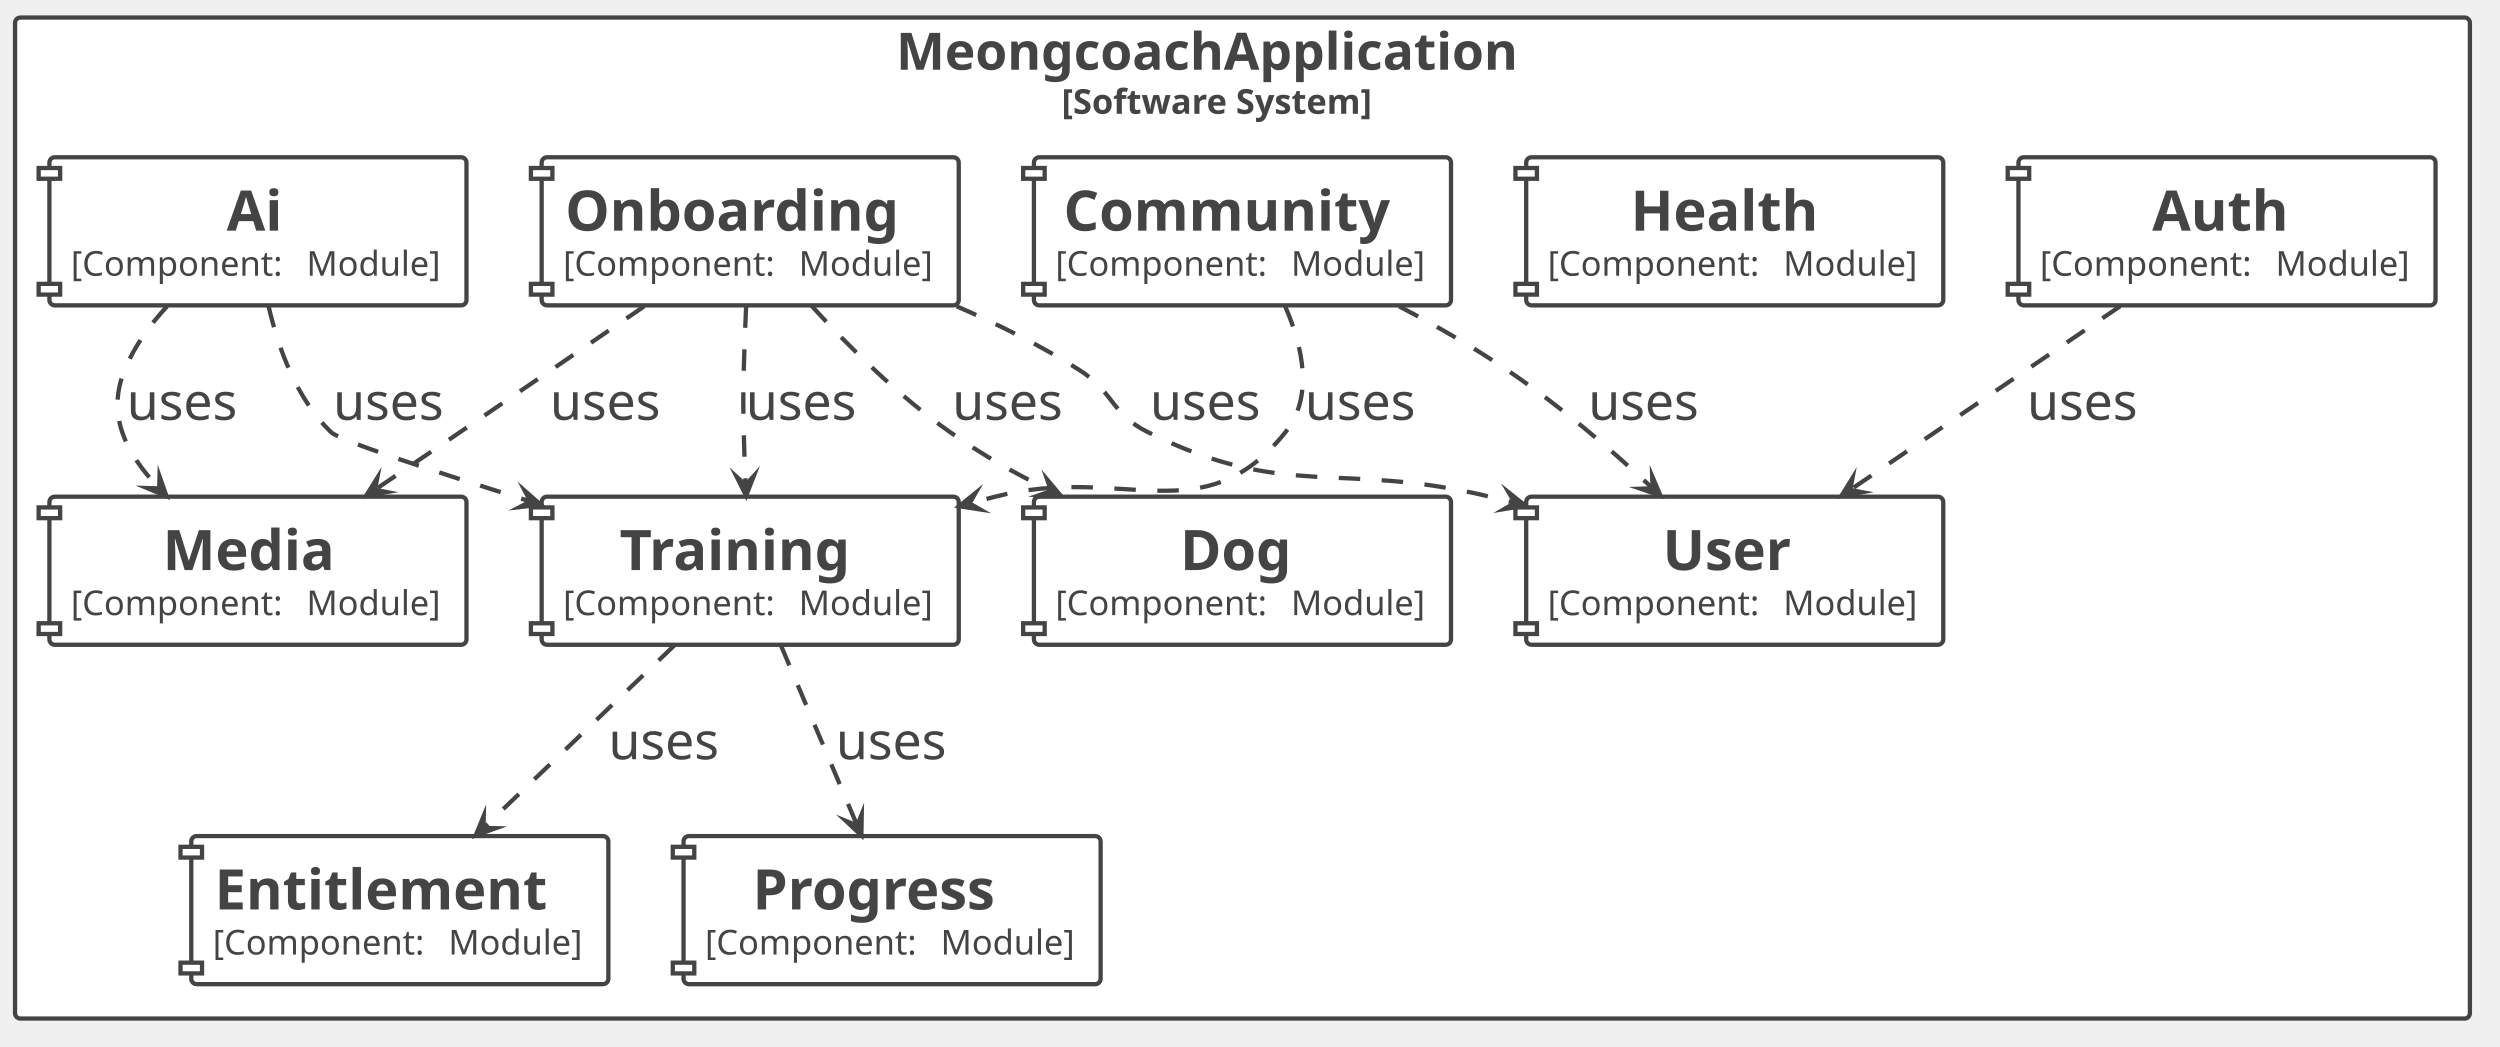
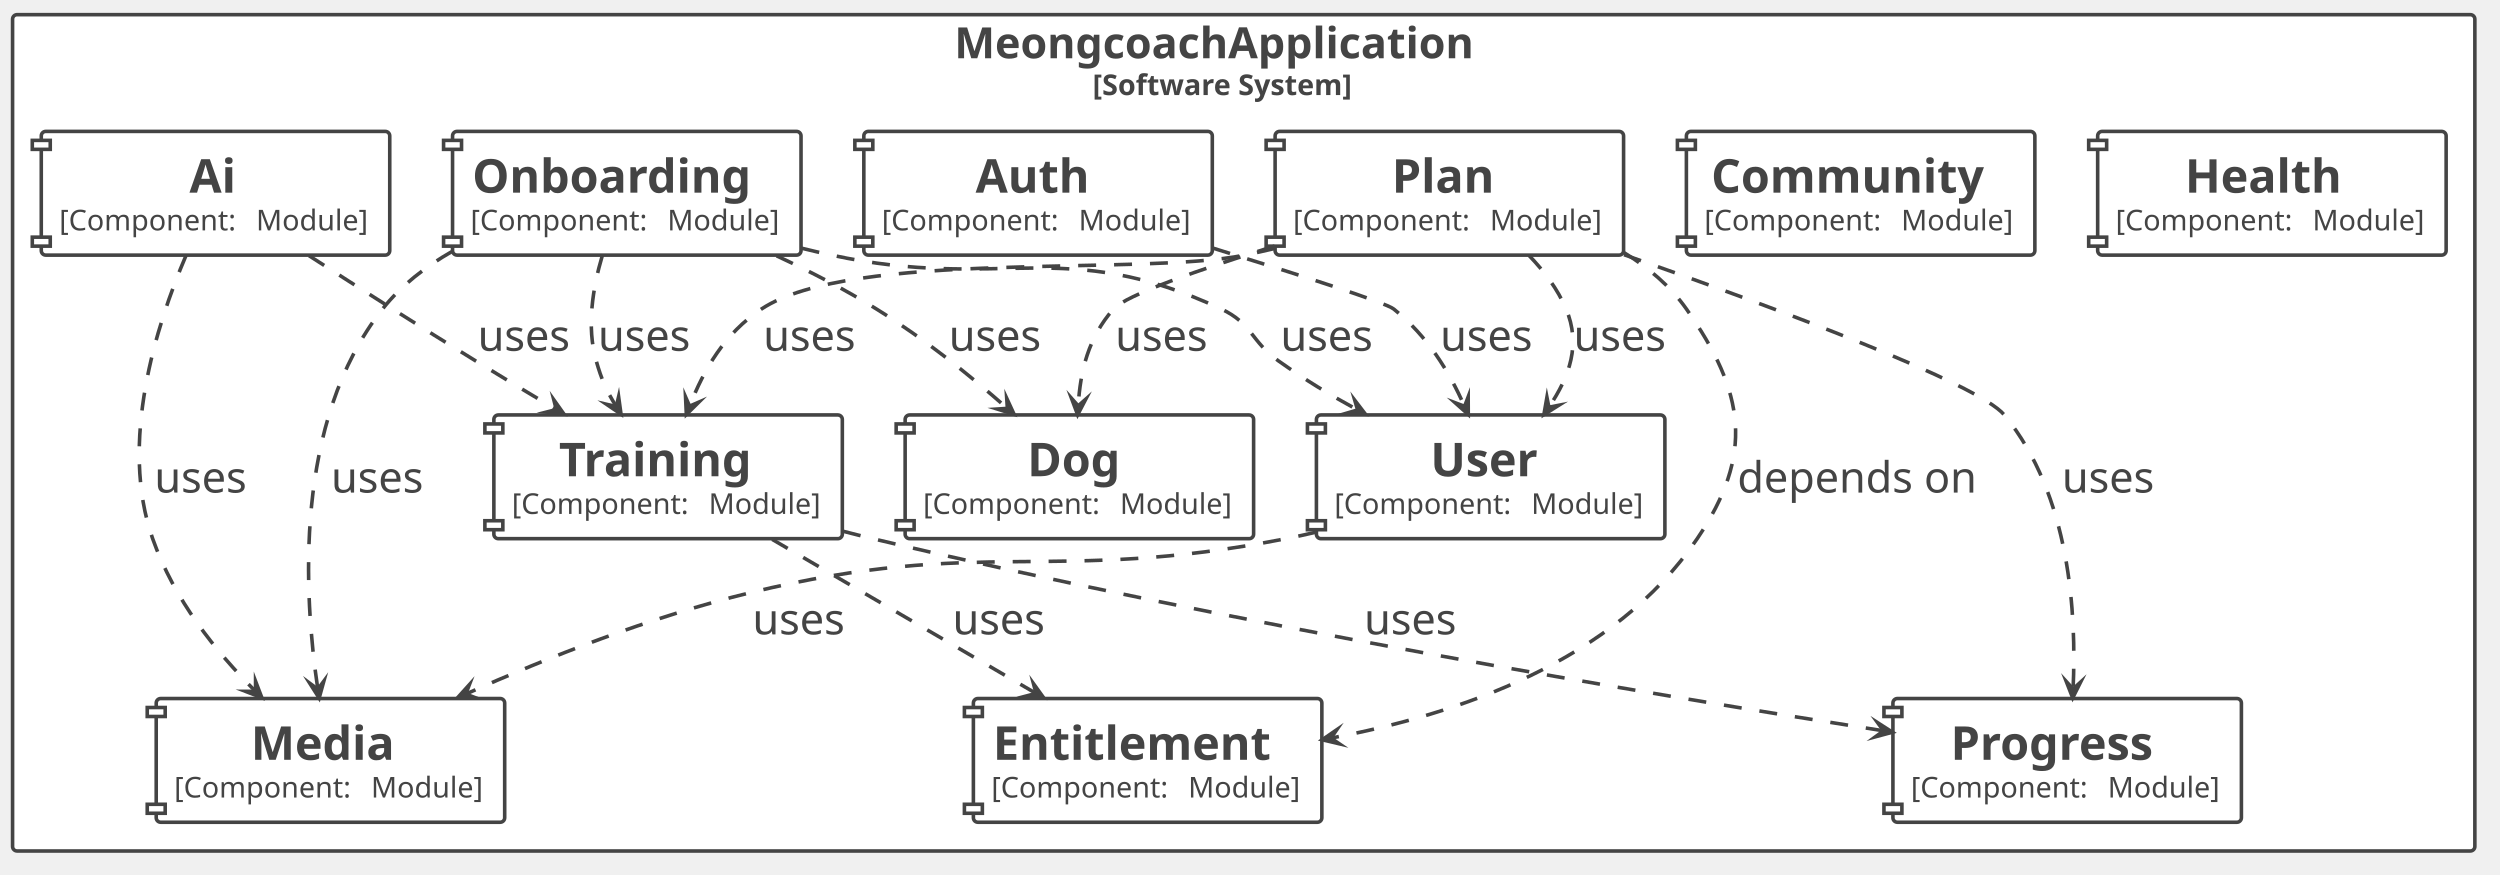
- <svg xmlns="http://www.w3.org/2000/svg" version="1.1" data-diagram-type="DESCRIPTION" style="width:1163px;height:487px;background:#FFFFFF;" width="1163px" height="487px" viewBox="0 0 1163 487" zoomAndPan="magnify" preserveAspectRatio="none" contentStyleType="text/css">
+ <svg xmlns="http://www.w3.org/2000/svg" version="1.1" data-diagram-type="DESCRIPTION" style="width:1392px;height:487px;background:#FFFFFF;" width="1392px" height="487px" viewBox="0 0 1392 487" zoomAndPan="magnify" preserveAspectRatio="none" contentStyleType="text/css">
  <defs />
  <g font-family="sans-serif" lengthAdjust="spacing">
    <g class="cluster" data-qualified-name="MeongcoachApplication.n.size.16..Software System...size." id="ent0001" data-source-line="48">
-       <rect x="7" y="8.16" width="1142" height="465.67" fill="#FFF" style="stroke:#444;stroke-width:2;" rx="2.5" ry="2.5" />
-       <text x="416.891" y="32.438" fill="#444" font-size="24" textLength="322.219" font-weight="700">MeongcoachApplication</text>
-       <text x="493.855" y="52.949" fill="#444" font-size="16" textLength="168.289" font-weight="700">[Software System]</text>
+       <rect x="7" y="8.16" width="1371" height="465.67" fill="#FFF" style="stroke:#444;stroke-width:2;" rx="2.5" ry="2.5" />
+       <text x="531.391" y="32.438" fill="#444" font-size="24" textLength="322.219" font-weight="700">MeongcoachApplication</text>
+       <text x="608.355" y="52.949" fill="#444" font-size="16" textLength="168.289" font-weight="700">[Software System]</text>
    </g>
-     <g class="entity" data-qualified-name="MeongcoachApplication.n.size.16..Software System...size..MeongcoachApplication.MeongcoachApplication.Training" id="ent0002" data-source-line="49">
-       <rect x="251.98" y="231.05" width="194.031" height="68.891" fill="#FFF" style="stroke:#444;stroke-width:2;" rx="2.5" ry="2.5" />
-       <rect x="246.98" y="236.05" width="10" height="5" fill="#FFF" style="stroke:#444;stroke-width:2;" />
-       <rect x="246.98" y="289.941" width="10" height="5" fill="#FFF" style="stroke:#444;stroke-width:2;" />
-       <text x="288.217" y="265.184" fill="#444" font-size="26" textLength="121.558" font-weight="700">Training</text>
-       <text x="261.98" y="286.167" fill="#444" font-size="16" textLength="104.523">[Component:</text>
-       <text x="366.503" y="286.167" fill="#444" font-size="16"> </text>
-       <text x="371.589" y="286.167" fill="#444" font-size="16" textLength="64.422">Module]</text>
+     <g class="entity" data-qualified-name="MeongcoachApplication.n.size.16..Software System...size..MeongcoachApplication.MeongcoachApplication.User" id="ent0002" data-source-line="49">
+       <rect x="732.98" y="231.05" width="194.031" height="68.891" fill="#FFF" style="stroke:#444;stroke-width:2;" rx="2.5" ry="2.5" />
+       <rect x="727.98" y="236.05" width="10" height="5" fill="#FFF" style="stroke:#444;stroke-width:2;" />
+       <rect x="727.98" y="289.941" width="10" height="5" fill="#FFF" style="stroke:#444;stroke-width:2;" />
+       <text x="796.474" y="265.184" fill="#444" font-size="26" textLength="67.044" font-weight="700">User</text>
+       <text x="742.98" y="286.167" fill="#444" font-size="16" textLength="104.523">[Component:</text>
+       <text x="847.503" y="286.167" fill="#444" font-size="16"> </text>
+       <text x="852.589" y="286.167" fill="#444" font-size="16" textLength="64.422">Module]</text>
    </g>
    <g class="entity" data-qualified-name="MeongcoachApplication.n.size.16..Software System...size..MeongcoachApplication.MeongcoachApplication.Ai" id="ent0003" data-source-line="50">
      <rect x="22.98" y="73.16" width="194.031" height="68.891" fill="#FFF" style="stroke:#444;stroke-width:2;" rx="2.5" ry="2.5" />
      <rect x="17.98" y="78.16" width="10" height="5" fill="#FFF" style="stroke:#444;stroke-width:2;" />
      <rect x="17.98" y="132.051" width="10" height="5" fill="#FFF" style="stroke:#444;stroke-width:2;" />
      <text x="105.479" y="107.294" fill="#444" font-size="26" textLength="29.034" font-weight="700">Ai</text>
      <text x="32.98" y="128.277" fill="#444" font-size="16" textLength="104.523">[Component:</text>
      <text x="137.503" y="128.277" fill="#444" font-size="16"> </text>
      <text x="142.589" y="128.277" fill="#444" font-size="16" textLength="64.422">Module]</text>
    </g>
-     <g class="entity" data-qualified-name="MeongcoachApplication.n.size.16..Software System...size..MeongcoachApplication.MeongcoachApplication.Community" id="ent0004" data-source-line="51">
+     <g class="entity" data-qualified-name="MeongcoachApplication.n.size.16..Software System...size..MeongcoachApplication.MeongcoachApplication.Auth" id="ent0004" data-source-line="51">
      <rect x="480.98" y="73.16" width="194.031" height="68.891" fill="#FFF" style="stroke:#444;stroke-width:2;" rx="2.5" ry="2.5" />
      <rect x="475.98" y="78.16" width="10" height="5" fill="#FFF" style="stroke:#444;stroke-width:2;" />
      <rect x="475.98" y="132.051" width="10" height="5" fill="#FFF" style="stroke:#444;stroke-width:2;" />
-       <text x="494.778" y="107.294" fill="#444" font-size="26" textLength="166.436" font-weight="700">Community</text>
+       <text x="543.21" y="107.294" fill="#444" font-size="26" textLength="69.57" font-weight="700">Auth</text>
      <text x="490.98" y="128.277" fill="#444" font-size="16" textLength="104.523">[Component:</text>
      <text x="595.503" y="128.277" fill="#444" font-size="16"> </text>
      <text x="600.589" y="128.277" fill="#444" font-size="16" textLength="64.422">Module]</text>
    </g>
    <g class="entity" data-qualified-name="MeongcoachApplication.n.size.16..Software System...size..MeongcoachApplication.MeongcoachApplication.Onboarding" id="ent0005" data-source-line="52">
      <rect x="251.98" y="73.16" width="194.031" height="68.891" fill="#FFF" style="stroke:#444;stroke-width:2;" rx="2.5" ry="2.5" />
      <rect x="246.98" y="78.16" width="10" height="5" fill="#FFF" style="stroke:#444;stroke-width:2;" />
      <rect x="246.98" y="132.051" width="10" height="5" fill="#FFF" style="stroke:#444;stroke-width:2;" />
      <text x="262.947" y="107.294" fill="#444" font-size="26" textLength="172.098" font-weight="700">Onboarding</text>
      <text x="261.98" y="128.277" fill="#444" font-size="16" textLength="104.523">[Component:</text>
      <text x="366.503" y="128.277" fill="#444" font-size="16"> </text>
      <text x="371.589" y="128.277" fill="#444" font-size="16" textLength="64.422">Module]</text>
    </g>
-     <g class="entity" data-qualified-name="MeongcoachApplication.n.size.16..Software System...size..MeongcoachApplication.MeongcoachApplication.Dog" id="ent0006" data-source-line="53">
-       <rect x="480.98" y="231.05" width="194.031" height="68.891" fill="#FFF" style="stroke:#444;stroke-width:2;" rx="2.5" ry="2.5" />
-       <rect x="475.98" y="236.05" width="10" height="5" fill="#FFF" style="stroke:#444;stroke-width:2;" />
-       <rect x="475.98" y="289.941" width="10" height="5" fill="#FFF" style="stroke:#444;stroke-width:2;" />
-       <text x="548.968" y="265.184" fill="#444" font-size="26" textLength="58.056" font-weight="700">Dog</text>
-       <text x="490.98" y="286.167" fill="#444" font-size="16" textLength="104.523">[Component:</text>
-       <text x="595.503" y="286.167" fill="#444" font-size="16"> </text>
-       <text x="600.589" y="286.167" fill="#444" font-size="16" textLength="64.422">Module]</text>
-     </g>
-     <g class="entity" data-qualified-name="MeongcoachApplication.n.size.16..Software System...size..MeongcoachApplication.MeongcoachApplication.Entitlement" id="ent0007" data-source-line="54">
-       <rect x="88.98" y="388.94" width="194.031" height="68.891" fill="#FFF" style="stroke:#444;stroke-width:2;" rx="2.5" ry="2.5" />
-       <rect x="83.98" y="393.94" width="10" height="5" fill="#FFF" style="stroke:#444;stroke-width:2;" />
-       <rect x="83.98" y="447.831" width="10" height="5" fill="#FFF" style="stroke:#444;stroke-width:2;" />
-       <text x="99.871" y="423.074" fill="#444" font-size="26" textLength="172.25" font-weight="700">Entitlement</text>
-       <text x="98.98" y="444.057" fill="#444" font-size="16" textLength="104.523">[Component:</text>
-       <text x="203.503" y="444.057" fill="#444" font-size="16"> </text>
-       <text x="208.589" y="444.057" fill="#444" font-size="16" textLength="64.422">Module]</text>
-     </g>
-     <g class="entity" data-qualified-name="MeongcoachApplication.n.size.16..Software System...size..MeongcoachApplication.MeongcoachApplication.Health" id="ent0008" data-source-line="55">
+     <g class="entity" data-qualified-name="MeongcoachApplication.n.size.16..Software System...size..MeongcoachApplication.MeongcoachApplication.Plan" id="ent0006" data-source-line="53">
      <rect x="709.98" y="73.16" width="194.031" height="68.891" fill="#FFF" style="stroke:#444;stroke-width:2;" rx="2.5" ry="2.5" />
      <rect x="704.98" y="78.16" width="10" height="5" fill="#FFF" style="stroke:#444;stroke-width:2;" />
      <rect x="704.98" y="132.051" width="10" height="5" fill="#FFF" style="stroke:#444;stroke-width:2;" />
-       <text x="758.601" y="107.294" fill="#444" font-size="26" textLength="96.789" font-weight="700">Health</text>
+       <text x="774.984" y="107.294" fill="#444" font-size="26" textLength="64.022" font-weight="700">Plan</text>
      <text x="719.98" y="128.277" fill="#444" font-size="16" textLength="104.523">[Component:</text>
      <text x="824.503" y="128.277" fill="#444" font-size="16"> </text>
      <text x="829.589" y="128.277" fill="#444" font-size="16" textLength="64.422">Module]</text>
    </g>
-     <g class="entity" data-qualified-name="MeongcoachApplication.n.size.16..Software System...size..MeongcoachApplication.MeongcoachApplication.Media" id="ent0009" data-source-line="56">
-       <rect x="22.98" y="231.05" width="194.031" height="68.891" fill="#FFF" style="stroke:#444;stroke-width:2;" rx="2.5" ry="2.5" />
-       <rect x="17.98" y="236.05" width="10" height="5" fill="#FFF" style="stroke:#444;stroke-width:2;" />
-       <rect x="17.98" y="289.941" width="10" height="5" fill="#FFF" style="stroke:#444;stroke-width:2;" />
-       <text x="75.708" y="265.184" fill="#444" font-size="26" textLength="88.575" font-weight="700">Media</text>
-       <text x="32.98" y="286.167" fill="#444" font-size="16" textLength="104.523">[Component:</text>
-       <text x="137.503" y="286.167" fill="#444" font-size="16"> </text>
-       <text x="142.589" y="286.167" fill="#444" font-size="16" textLength="64.422">Module]</text>
-     </g>
-     <g class="entity" data-qualified-name="MeongcoachApplication.n.size.16..Software System...size..MeongcoachApplication.MeongcoachApplication.Progress" id="ent0010" data-source-line="57">
-       <rect x="317.98" y="388.94" width="194.031" height="68.891" fill="#FFF" style="stroke:#444;stroke-width:2;" rx="2.5" ry="2.5" />
-       <rect x="312.98" y="393.94" width="10" height="5" fill="#FFF" style="stroke:#444;stroke-width:2;" />
-       <rect x="312.98" y="447.831" width="10" height="5" fill="#FFF" style="stroke:#444;stroke-width:2;" />
-       <text x="350.116" y="423.074" fill="#444" font-size="26" textLength="129.759" font-weight="700">Progress</text>
-       <text x="327.98" y="444.057" fill="#444" font-size="16" textLength="104.523">[Component:</text>
-       <text x="432.503" y="444.057" fill="#444" font-size="16"> </text>
-       <text x="437.589" y="444.057" fill="#444" font-size="16" textLength="64.422">Module]</text>
-     </g>
-     <g class="entity" data-qualified-name="MeongcoachApplication.n.size.16..Software System...size..MeongcoachApplication.MeongcoachApplication.User" id="ent0011" data-source-line="58">
-       <rect x="709.98" y="231.05" width="194.031" height="68.891" fill="#FFF" style="stroke:#444;stroke-width:2;" rx="2.5" ry="2.5" />
-       <rect x="704.98" y="236.05" width="10" height="5" fill="#FFF" style="stroke:#444;stroke-width:2;" />
-       <rect x="704.98" y="289.941" width="10" height="5" fill="#FFF" style="stroke:#444;stroke-width:2;" />
-       <text x="773.474" y="265.184" fill="#444" font-size="26" textLength="67.044" font-weight="700">User</text>
-       <text x="719.98" y="286.167" fill="#444" font-size="16" textLength="104.523">[Component:</text>
-       <text x="824.503" y="286.167" fill="#444" font-size="16"> </text>
-       <text x="829.589" y="286.167" fill="#444" font-size="16" textLength="64.422">Module]</text>
-     </g>
-     <g class="entity" data-qualified-name="MeongcoachApplication.n.size.16..Software System...size..MeongcoachApplication.MeongcoachApplication.Auth" id="ent0012" data-source-line="59">
+     <g class="entity" data-qualified-name="MeongcoachApplication.n.size.16..Software System...size..MeongcoachApplication.MeongcoachApplication.Community" id="ent0007" data-source-line="54">
      <rect x="938.98" y="73.16" width="194.031" height="68.891" fill="#FFF" style="stroke:#444;stroke-width:2;" rx="2.5" ry="2.5" />
      <rect x="933.98" y="78.16" width="10" height="5" fill="#FFF" style="stroke:#444;stroke-width:2;" />
      <rect x="933.98" y="132.051" width="10" height="5" fill="#FFF" style="stroke:#444;stroke-width:2;" />
-       <text x="1001.21" y="107.294" fill="#444" font-size="26" textLength="69.57" font-weight="700">Auth</text>
+       <text x="952.778" y="107.294" fill="#444" font-size="26" textLength="166.436" font-weight="700">Community</text>
      <text x="948.98" y="128.277" fill="#444" font-size="16" textLength="104.523">[Component:</text>
      <text x="1053.503" y="128.277" fill="#444" font-size="16"> </text>
      <text x="1058.589" y="128.277" fill="#444" font-size="16" textLength="64.422">Module]</text>
    </g>
-     <g class="link" data-entity-1="ent0004" data-entity-2="ent0011" id="lnk13" data-source-line="62" data-link-type="dependency">
-       <path d="M650.89,142.52 C667.8,151.39 685.4,161.45 701,172.05 C726.45,189.34 748.872,208.592 768.792,227.152" style="stroke:#444;stroke-width:2;stroke-dasharray:10,10;" fill="none" id="MeongcoachApplication.MeongcoachApplication.Community-to-MeongcoachApplication.MeongcoachApplication.User" />
-       <polygon points="772.45,230.56,768.592,221.498,768.792,227.152,763.138,227.352,772.45,230.56" fill="#444" style="stroke:#444;stroke-width:2;stroke-linejoin:miter;stroke-miterlimit:10;" />
-       <text x="738.89" y="195.328" fill="#444" font-size="24" textLength="54.984">uses</text>
+     <g class="entity" data-qualified-name="MeongcoachApplication.n.size.16..Software System...size..MeongcoachApplication.MeongcoachApplication.Dog" id="ent0008" data-source-line="55">
+       <rect x="503.98" y="231.05" width="194.031" height="68.891" fill="#FFF" style="stroke:#444;stroke-width:2;" rx="2.5" ry="2.5" />
+       <rect x="498.98" y="236.05" width="10" height="5" fill="#FFF" style="stroke:#444;stroke-width:2;" />
+       <rect x="498.98" y="289.941" width="10" height="5" fill="#FFF" style="stroke:#444;stroke-width:2;" />
+       <text x="571.968" y="265.184" fill="#444" font-size="26" textLength="58.056" font-weight="700">Dog</text>
+       <text x="513.98" y="286.167" fill="#444" font-size="16" textLength="104.523">[Component:</text>
+       <text x="618.503" y="286.167" fill="#444" font-size="16"> </text>
+       <text x="623.589" y="286.167" fill="#444" font-size="16" textLength="64.422">Module]</text>
    </g>
-     <g class="link" data-entity-1="ent0004" data-entity-2="ent0002" id="lnk14" data-source-line="63" data-link-type="dependency">
-       <path d="M597.86,142.53 C606.15,161.54 611.15,184.65 598,201.05 C559.54,248.99 522.52,215.72 463,231.05 C457.51,232.46 456.705,232.65 451.035,234.19" style="stroke:#444;stroke-width:2;stroke-dasharray:10,10;" fill="none" id="MeongcoachApplication.MeongcoachApplication.Community-to-MeongcoachApplication.MeongcoachApplication.Training" />
-       <polygon points="446.21,235.5,455.944,237.001,451.035,234.19,453.847,229.281,446.21,235.5" fill="#444" style="stroke:#444;stroke-width:2;stroke-linejoin:miter;stroke-miterlimit:10;" />
-       <text x="607.08" y="195.328" fill="#444" font-size="24" textLength="54.984">uses</text>
+     <g class="entity" data-qualified-name="MeongcoachApplication.n.size.16..Software System...size..MeongcoachApplication.MeongcoachApplication.Entitlement" id="ent0009" data-source-line="56">
+       <rect x="541.98" y="388.94" width="194.031" height="68.891" fill="#FFF" style="stroke:#444;stroke-width:2;" rx="2.5" ry="2.5" />
+       <rect x="536.98" y="393.94" width="10" height="5" fill="#FFF" style="stroke:#444;stroke-width:2;" />
+       <rect x="536.98" y="447.831" width="10" height="5" fill="#FFF" style="stroke:#444;stroke-width:2;" />
+       <text x="552.871" y="423.074" fill="#444" font-size="26" textLength="172.25" font-weight="700">Entitlement</text>
+       <text x="551.98" y="444.057" fill="#444" font-size="16" textLength="104.523">[Component:</text>
+       <text x="656.503" y="444.057" fill="#444" font-size="16"> </text>
+       <text x="661.589" y="444.057" fill="#444" font-size="16" textLength="64.422">Module]</text>
    </g>
-     <g class="link" data-entity-1="ent0002" data-entity-2="ent0010" id="lnk15" data-source-line="64" data-link-type="dependency">
-       <path d="M363.32,300.32 C374.39,326.47 387.69,357.886 398.76,384.016" style="stroke:#444;stroke-width:2;stroke-dasharray:10,10;" fill="none" id="MeongcoachApplication.MeongcoachApplication.Training-to-MeongcoachApplication.MeongcoachApplication.Progress" />
-       <polygon points="400.71,388.62,400.882,378.773,398.76,384.016,393.516,381.894,400.71,388.62" fill="#444" style="stroke:#444;stroke-width:2;stroke-linejoin:miter;stroke-miterlimit:10;" />
-       <text x="388.91" y="353.218" fill="#444" font-size="24" textLength="54.984">uses</text>
+     <g class="entity" data-qualified-name="MeongcoachApplication.n.size.16..Software System...size..MeongcoachApplication.MeongcoachApplication.Health" id="ent0010" data-source-line="57">
+       <rect x="1167.98" y="73.16" width="194.031" height="68.891" fill="#FFF" style="stroke:#444;stroke-width:2;" rx="2.5" ry="2.5" />
+       <rect x="1162.98" y="78.16" width="10" height="5" fill="#FFF" style="stroke:#444;stroke-width:2;" />
+       <rect x="1162.98" y="132.051" width="10" height="5" fill="#FFF" style="stroke:#444;stroke-width:2;" />
+       <text x="1216.601" y="107.294" fill="#444" font-size="26" textLength="96.789" font-weight="700">Health</text>
+       <text x="1177.98" y="128.277" fill="#444" font-size="16" textLength="104.523">[Component:</text>
+       <text x="1282.503" y="128.277" fill="#444" font-size="16"> </text>
+       <text x="1287.589" y="128.277" fill="#444" font-size="16" textLength="64.422">Module]</text>
    </g>
-     <g class="link" data-entity-1="ent0002" data-entity-2="ent0007" id="lnk16" data-source-line="65" data-link-type="dependency">
-       <path d="M313.63,300.32 C286.29,326.47 252.233,359.034 224.913,385.164" style="stroke:#444;stroke-width:2;stroke-dasharray:10,10;" fill="none" id="MeongcoachApplication.MeongcoachApplication.Training-to-MeongcoachApplication.MeongcoachApplication.Entitlement" />
-       <polygon points="221.3,388.62,230.569,385.29,224.913,385.164,225.039,379.509,221.3,388.62" fill="#444" style="stroke:#444;stroke-width:2;stroke-linejoin:miter;stroke-miterlimit:10;" />
-       <text x="283.1" y="353.218" fill="#444" font-size="24" textLength="54.984">uses</text>
+     <g class="entity" data-qualified-name="MeongcoachApplication.n.size.16..Software System...size..MeongcoachApplication.MeongcoachApplication.Media" id="ent0011" data-source-line="58">
+       <rect x="86.98" y="388.94" width="194.031" height="68.891" fill="#FFF" style="stroke:#444;stroke-width:2;" rx="2.5" ry="2.5" />
+       <rect x="81.98" y="393.94" width="10" height="5" fill="#FFF" style="stroke:#444;stroke-width:2;" />
+       <rect x="81.98" y="447.831" width="10" height="5" fill="#FFF" style="stroke:#444;stroke-width:2;" />
+       <text x="139.708" y="423.074" fill="#444" font-size="26" textLength="88.575" font-weight="700">Media</text>
+       <text x="96.98" y="444.057" fill="#444" font-size="16" textLength="104.523">[Component:</text>
+       <text x="201.503" y="444.057" fill="#444" font-size="16"> </text>
+       <text x="206.589" y="444.057" fill="#444" font-size="16" textLength="64.422">Module]</text>
    </g>
-     <g class="link" data-entity-1="ent0003" data-entity-2="ent0002" id="lnk17" data-source-line="66" data-link-type="dependency">
-       <path d="M124.96,142.54 C129.47,162.03 137.99,185.63 154,201.05 C158.02,204.91 200.007,218.69 246.727,233.28" style="stroke:#444;stroke-width:2;stroke-dasharray:10,10;" fill="none" id="MeongcoachApplication.MeongcoachApplication.Ai-to-MeongcoachApplication.MeongcoachApplication.Training" />
-       <polygon points="251.5,234.77,244.102,228.269,246.727,233.28,241.717,235.906,251.5,234.77" fill="#444" style="stroke:#444;stroke-width:2;stroke-linejoin:miter;stroke-miterlimit:10;" />
-       <text x="155" y="195.328" fill="#444" font-size="24" textLength="54.984">uses</text>
+     <g class="entity" data-qualified-name="MeongcoachApplication.n.size.16..Software System...size..MeongcoachApplication.MeongcoachApplication.Progress" id="ent0012" data-source-line="59">
+       <rect x="1053.98" y="388.94" width="194.031" height="68.891" fill="#FFF" style="stroke:#444;stroke-width:2;" rx="2.5" ry="2.5" />
+       <rect x="1048.98" y="393.94" width="10" height="5" fill="#FFF" style="stroke:#444;stroke-width:2;" />
+       <rect x="1048.98" y="447.831" width="10" height="5" fill="#FFF" style="stroke:#444;stroke-width:2;" />
+       <text x="1086.116" y="423.074" fill="#444" font-size="26" textLength="129.759" font-weight="700">Progress</text>
+       <text x="1063.98" y="444.057" fill="#444" font-size="16" textLength="104.523">[Component:</text>
+       <text x="1168.503" y="444.057" fill="#444" font-size="16"> </text>
+       <text x="1173.589" y="444.057" fill="#444" font-size="16" textLength="64.422">Module]</text>
    </g>
-     <g class="link" data-entity-1="ent0003" data-entity-2="ent0009" id="lnk18" data-source-line="67" data-link-type="dependency">
-       <path d="M77.7,142.52 C69.68,151.21 62.42,161.21 58,172.05 C49.47,192.99 58.261,210.461 74.041,227.211" style="stroke:#444;stroke-width:2;stroke-dasharray:10,10;" fill="none" id="MeongcoachApplication.MeongcoachApplication.Ai-to-MeongcoachApplication.MeongcoachApplication.Media" />
-       <polygon points="77.47,230.85,74.21,221.556,74.041,227.211,68.387,227.042,77.47,230.85" fill="#444" style="stroke:#444;stroke-width:2;stroke-linejoin:miter;stroke-miterlimit:10;" />
-       <text x="59" y="195.328" fill="#444" font-size="24" textLength="54.984">uses</text>
+     <g class="entity" data-qualified-name="MeongcoachApplication.n.size.16..Software System...size..MeongcoachApplication.MeongcoachApplication.Training" id="ent0013" data-source-line="60">
+       <rect x="274.98" y="231.05" width="194.031" height="68.891" fill="#FFF" style="stroke:#444;stroke-width:2;" rx="2.5" ry="2.5" />
+       <rect x="269.98" y="236.05" width="10" height="5" fill="#FFF" style="stroke:#444;stroke-width:2;" />
+       <rect x="269.98" y="289.941" width="10" height="5" fill="#FFF" style="stroke:#444;stroke-width:2;" />
+       <text x="311.217" y="265.184" fill="#444" font-size="26" textLength="121.558" font-weight="700">Training</text>
+       <text x="284.98" y="286.167" fill="#444" font-size="16" textLength="104.523">[Component:</text>
+       <text x="389.503" y="286.167" fill="#444" font-size="16"> </text>
+       <text x="394.589" y="286.167" fill="#444" font-size="16" textLength="64.422">Module]</text>
    </g>
-     <g class="link" data-entity-1="ent0005" data-entity-2="ent0011" id="lnk19" data-source-line="68" data-link-type="dependency">
-       <path d="M444.99,142.47 C464.48,150.97 484.39,160.89 502,172.05 C518.21,182.32 516.81,192.5 534,201.05 C598.39,233.06 623.08,214.24 693,231.05 C698.41,232.35 699.123,232.485 704.703,233.945" style="stroke:#444;stroke-width:2;stroke-dasharray:10,10;" fill="none" id="MeongcoachApplication.MeongcoachApplication.Onboarding-to-MeongcoachApplication.MeongcoachApplication.User" />
-       <polygon points="709.54,235.21,701.846,229.062,704.703,233.945,699.821,236.802,709.54,235.21" fill="#444" style="stroke:#444;stroke-width:2;stroke-linejoin:miter;stroke-miterlimit:10;" />
-       <text x="535" y="195.328" fill="#444" font-size="24" textLength="54.984">uses</text>
+     <g class="link" data-entity-1="ent0002" data-entity-2="ent0011" id="lnk14" data-source-line="63" data-link-type="dependency">
+       <path d="M732.66,296.34 C727.05,297.66 721.47,298.87 716,299.94 C585.35,325.45 547.35,298.52 418,329.94 C361.44,343.68 304.927,366.124 259.357,386.444" style="stroke:#444;stroke-width:2;stroke-dasharray:10,10;" fill="none" id="MeongcoachApplication.MeongcoachApplication.User-to-MeongcoachApplication.MeongcoachApplication.Media" />
+       <polygon points="254.79,388.48,264.639,388.468,259.357,386.444,261.381,381.162,254.79,388.48" fill="#444" style="stroke:#444;stroke-width:2;stroke-linejoin:miter;stroke-miterlimit:10;" />
+       <text x="419" y="353.218" fill="#444" font-size="24" textLength="54.984">uses</text>
    </g>
-     <g class="link" data-entity-1="ent0005" data-entity-2="ent0006" id="lnk20" data-source-line="69" data-link-type="dependency">
-       <path d="M377.58,142.32 C394.86,161.26 418.11,184.37 442,201.05 C457.81,212.08 471.343,219.854 488.993,228.434" style="stroke:#444;stroke-width:2;stroke-dasharray:10,10;" fill="none" id="MeongcoachApplication.MeongcoachApplication.Onboarding-to-MeongcoachApplication.MeongcoachApplication.Dog" />
-       <polygon points="493.49,230.62,487.145,223.088,488.993,228.434,483.647,230.283,493.49,230.62" fill="#444" style="stroke:#444;stroke-width:2;stroke-linejoin:miter;stroke-miterlimit:10;" />
-       <text x="443" y="195.328" fill="#444" font-size="24" textLength="54.984">uses</text>
+     <g class="link" data-entity-1="ent0013" data-entity-2="ent0012" id="lnk15" data-source-line="64" data-link-type="dependency">
+       <path d="M469.46,295.81 C475.04,297.26 480.58,298.65 486,299.94 C685.99,347.55 918.62,386.547 1048.77,406.927" style="stroke:#444;stroke-width:2;stroke-dasharray:10,10;" fill="none" id="MeongcoachApplication.MeongcoachApplication.Training-to-MeongcoachApplication.MeongcoachApplication.Progress" />
+       <polygon points="1053.71,407.7,1045.437,402.356,1048.77,406.927,1044.2,410.26,1053.71,407.7" fill="#444" style="stroke:#444;stroke-width:2;stroke-linejoin:miter;stroke-miterlimit:10;" />
+       <text x="759.57" y="353.218" fill="#444" font-size="24" textLength="54.984">uses</text>
    </g>
-     <g class="link" data-entity-1="ent0005" data-entity-2="ent0009" id="lnk21" data-source-line="70" data-link-type="dependency">
-       <path d="M299.68,142.49 C274.14,160.01 242.42,181.72 214,201.05 C199.83,210.68 188.584,218.293 174.434,227.843" style="stroke:#444;stroke-width:2;stroke-dasharray:10,10;" fill="none" id="MeongcoachApplication.MeongcoachApplication.Onboarding-to-MeongcoachApplication.MeongcoachApplication.Media" />
-       <polygon points="170.29,230.64,179.988,228.921,174.434,227.843,175.512,222.29,170.29,230.64" fill="#444" style="stroke:#444;stroke-width:2;stroke-linejoin:miter;stroke-miterlimit:10;" />
-       <text x="255.87" y="195.328" fill="#444" font-size="24" textLength="54.984">uses</text>
+     <g class="link" data-entity-1="ent0013" data-entity-2="ent0009" id="lnk16" data-source-line="65" data-link-type="dependency">
+       <path d="M429.94,300.32 C474.72,326.47 532.102,359.969 576.862,386.099" style="stroke:#444;stroke-width:2;stroke-dasharray:10,10;" fill="none" id="MeongcoachApplication.MeongcoachApplication.Training-to-MeongcoachApplication.MeongcoachApplication.Entitlement" />
+       <polygon points="581.18,388.62,575.424,380.628,576.862,386.099,571.391,387.537,581.18,388.62" fill="#444" style="stroke:#444;stroke-width:2;stroke-linejoin:miter;stroke-miterlimit:10;" />
+       <text x="530.41" y="353.218" fill="#444" font-size="24" textLength="54.984">uses</text>
    </g>
-     <g class="link" data-entity-1="ent0005" data-entity-2="ent0002" id="lnk22" data-source-line="71" data-link-type="dependency">
-       <path d="M347.1,142.51 C346.65,152.06 346.23,162.46 346,172.05 C345.7,184.93 345.7,188.16 346,201.05 C346.23,210.64 346.415,216.046 346.865,225.596" style="stroke:#444;stroke-width:2;stroke-dasharray:10,10;" fill="none" id="MeongcoachApplication.MeongcoachApplication.Onboarding-to-MeongcoachApplication.MeongcoachApplication.Training" />
-       <polygon points="347.1,230.59,350.672,221.412,346.865,225.596,342.681,221.788,347.1,230.59" fill="#444" style="stroke:#444;stroke-width:2;stroke-linejoin:miter;stroke-miterlimit:10;" />
-       <text x="347" y="195.328" fill="#444" font-size="24" textLength="54.984">uses</text>
+     <g class="link" data-entity-1="ent0003" data-entity-2="ent0013" id="lnk17" data-source-line="66" data-link-type="dependency">
+       <path d="M172.09,142.39 C199.59,160.08 233.98,181.97 265,201.05 C280.82,210.78 293.79,218.58 309.74,228.04" style="stroke:#444;stroke-width:2;stroke-dasharray:10,10;" fill="none" id="MeongcoachApplication.MeongcoachApplication.Ai-to-MeongcoachApplication.MeongcoachApplication.Training" />
+       <polygon points="314.04,230.59,308.34,222.559,309.74,228.04,304.259,229.439,314.04,230.59" fill="#444" style="stroke:#444;stroke-width:2;stroke-linejoin:miter;stroke-miterlimit:10;" />
+       <text x="266" y="195.328" fill="#444" font-size="24" textLength="54.984">uses</text>
    </g>
-     <g class="link" data-entity-1="ent0012" data-entity-2="ent0011" id="lnk23" data-source-line="72" data-link-type="dependency">
-       <path d="M986.31,142.43 C947.9,168.58 899.113,201.787 860.723,227.917" style="stroke:#444;stroke-width:2;stroke-dasharray:10,10;" fill="none" id="MeongcoachApplication.MeongcoachApplication.Auth-to-MeongcoachApplication.MeongcoachApplication.User" />
-       <polygon points="856.59,230.73,866.281,228.973,860.723,227.917,861.779,222.359,856.59,230.73" fill="#444" style="stroke:#444;stroke-width:2;stroke-linejoin:miter;stroke-miterlimit:10;" />
-       <text x="943.01" y="195.328" fill="#444" font-size="24" textLength="54.984">uses</text>
+     <g class="link" data-entity-1="ent0003" data-entity-2="ent0011" id="lnk18" data-source-line="67" data-link-type="dependency">
+       <path d="M103.58,142.27 C86.94,181.16 66.14,246.61 85,299.94 C97.12,334.22 119.845,362.384 142.275,384.944" style="stroke:#444;stroke-width:2;stroke-dasharray:10,10;" fill="none" id="MeongcoachApplication.MeongcoachApplication.Ai-to-MeongcoachApplication.MeongcoachApplication.Media" />
+       <polygon points="145.8,388.49,142.291,379.288,142.275,384.944,136.618,384.928,145.8,388.49" fill="#444" style="stroke:#444;stroke-width:2;stroke-linejoin:miter;stroke-miterlimit:10;" />
+       <text x="86" y="274.268" fill="#444" font-size="24" textLength="54.984">uses</text>
+     </g>
+     <g class="link" data-entity-1="ent0006" data-entity-2="ent0009" id="lnk19" data-source-line="68" data-link-type="dependency">
+       <path d="M904.25,140.66 C917.73,148.94 930.02,159.25 939,172.05 C971.69,218.62 976.9,252.82 945,299.94 C898.65,368.41 812.044,397.679 741.114,410.979" style="stroke:#444;stroke-width:2;stroke-dasharray:10,10;" fill="none" id="MeongcoachApplication.MeongcoachApplication.Plan-to-MeongcoachApplication.MeongcoachApplication.Entitlement" />
+       <polygon points="736.2,411.9,745.783,414.173,741.114,410.979,744.309,406.31,736.2,411.9" fill="#444" style="stroke:#444;stroke-width:2;stroke-linejoin:miter;stroke-miterlimit:10;" />
+       <text x="967.4" y="274.268" fill="#444" font-size="24" textLength="140.473">depends on</text>
+     </g>
+     <g class="link" data-entity-1="ent0006" data-entity-2="ent0013" id="lnk20" data-source-line="69" data-link-type="dependency">
+       <path d="M709.64,138.38 C704.04,139.71 698.46,140.95 693,142.05 C634.03,153.89 474.16,138.85 424,172.05 C403.42,185.67 391.96,205.703 383.97,226.143" style="stroke:#444;stroke-width:2;stroke-dasharray:10,10;" fill="none" id="MeongcoachApplication.MeongcoachApplication.Plan-to-MeongcoachApplication.MeongcoachApplication.Training" />
+       <polygon points="382.15,230.8,389.152,223.874,383.97,226.143,381.701,220.962,382.15,230.8" fill="#444" style="stroke:#444;stroke-width:2;stroke-linejoin:miter;stroke-miterlimit:10;" />
+       <text x="425" y="195.328" fill="#444" font-size="24" textLength="54.984">uses</text>
+     </g>
+     <g class="link" data-entity-1="ent0006" data-entity-2="ent0012" id="lnk21" data-source-line="70" data-link-type="dependency">
+       <path d="M904.26,141.81 C989.39,171.72 1101.68,213.6 1116,231.05 C1152.85,275.95 1156.209,341.895 1154.299,383.605" style="stroke:#444;stroke-width:2;stroke-dasharray:10,10;" fill="none" id="MeongcoachApplication.MeongcoachApplication.Plan-to-MeongcoachApplication.MeongcoachApplication.Progress" />
+       <polygon points="1154.07,388.6,1158.478,379.793,1154.299,383.605,1150.486,379.427,1154.07,388.6" fill="#444" style="stroke:#444;stroke-width:2;stroke-linejoin:miter;stroke-miterlimit:10;" />
+       <text x="1148.11" y="274.268" fill="#444" font-size="24" textLength="54.984">uses</text>
+     </g>
+     <g class="link" data-entity-1="ent0006" data-entity-2="ent0002" id="lnk22" data-source-line="71" data-link-type="dependency">
+       <path d="M851.31,142.21 C859.73,150.93 867.35,161 872,172.05 C880.28,191.71 874.138,209.279 862.418,226.729" style="stroke:#444;stroke-width:2;stroke-dasharray:10,10;" fill="none" id="MeongcoachApplication.MeongcoachApplication.Plan-to-MeongcoachApplication.MeongcoachApplication.User" />
+       <polygon points="859.63,230.88,867.969,225.639,862.418,226.729,861.327,221.179,859.63,230.88" fill="#444" style="stroke:#444;stroke-width:2;stroke-linejoin:miter;stroke-miterlimit:10;" />
+       <text x="876.22" y="195.328" fill="#444" font-size="24" textLength="54.984">uses</text>
+     </g>
+     <g class="link" data-entity-1="ent0006" data-entity-2="ent0008" id="lnk23" data-source-line="72" data-link-type="dependency">
+       <path d="M709.72,137.01 C667.8,150.1 626.76,164.39 620,172.05 C605.9,188.02 601.527,206.62 600.337,225.97" style="stroke:#444;stroke-width:2;stroke-dasharray:10,10;" fill="none" id="MeongcoachApplication.MeongcoachApplication.Plan-to-MeongcoachApplication.MeongcoachApplication.Dog" />
+       <polygon points="600.03,230.96,604.575,222.223,600.337,225.97,596.59,221.732,600.03,230.96" fill="#444" style="stroke:#444;stroke-width:2;stroke-linejoin:miter;stroke-miterlimit:10;" />
+       <text x="621" y="195.328" fill="#444" font-size="24" textLength="54.984">uses</text>
+     </g>
+     <g class="link" data-entity-1="ent0004" data-entity-2="ent0002" id="lnk24" data-source-line="73" data-link-type="dependency">
+       <path d="M675.32,138.14 C723.15,152.94 771.55,168.48 776,172.05 C794.99,187.29 806.639,206.58 815.479,226.23" style="stroke:#444;stroke-width:2;stroke-dasharray:10,10;" fill="none" id="MeongcoachApplication.MeongcoachApplication.Auth-to-MeongcoachApplication.MeongcoachApplication.User" />
+       <polygon points="817.53,230.79,817.485,220.941,815.479,226.23,810.19,224.224,817.53,230.79" fill="#444" style="stroke:#444;stroke-width:2;stroke-linejoin:miter;stroke-miterlimit:10;" />
+       <text x="801.91" y="195.328" fill="#444" font-size="24" textLength="54.984">uses</text>
+     </g>
+     <g class="link" data-entity-1="ent0005" data-entity-2="ent0002" id="lnk25" data-source-line="74" data-link-type="dependency">
+       <path d="M446.39,138.21 C451.99,139.59 457.55,140.88 463,142.05 C558.19,162.48 591.78,130.86 680,172.05 C697.39,180.17 696.32,189.98 712,201.05 C727.01,211.65 739.601,219.355 755.911,228.255" style="stroke:#444;stroke-width:2;stroke-dasharray:10,10;" fill="none" id="MeongcoachApplication.MeongcoachApplication.Onboarding-to-MeongcoachApplication.MeongcoachApplication.User" />
+       <polygon points="760.3,230.65,754.316,222.828,755.911,228.255,750.484,229.85,760.3,230.65" fill="#444" style="stroke:#444;stroke-width:2;stroke-linejoin:miter;stroke-miterlimit:10;" />
+       <text x="713" y="195.328" fill="#444" font-size="24" textLength="54.984">uses</text>
+     </g>
+     <g class="link" data-entity-1="ent0005" data-entity-2="ent0008" id="lnk26" data-source-line="75" data-link-type="dependency">
+       <path d="M432.41,142.45 C451.18,151.21 470.66,161.25 488,172.05 C515.33,189.06 539.596,208.647 560.896,227.387" style="stroke:#444;stroke-width:2;stroke-dasharray:10,10;" fill="none" id="MeongcoachApplication.MeongcoachApplication.Onboarding-to-MeongcoachApplication.MeongcoachApplication.Dog" />
+       <polygon points="564.65,230.69,560.535,221.742,560.896,227.387,555.251,227.748,564.65,230.69" fill="#444" style="stroke:#444;stroke-width:2;stroke-linejoin:miter;stroke-miterlimit:10;" />
+       <text x="528.31" y="195.328" fill="#444" font-size="24" textLength="54.984">uses</text>
+     </g>
+     <g class="link" data-entity-1="ent0005" data-entity-2="ent0011" id="lnk27" data-source-line="76" data-link-type="dependency">
+       <path d="M251.67,140.04 C236.98,148.44 223.32,158.95 213,172.05 C163.3,235.1 169.217,331.444 176.967,383.744" style="stroke:#444;stroke-width:2;stroke-dasharray:10,10;" fill="none" id="MeongcoachApplication.MeongcoachApplication.Onboarding-to-MeongcoachApplication.MeongcoachApplication.Media" />
+       <polygon points="177.7,388.69,180.338,379.201,176.967,383.744,172.424,380.374,177.7,388.69" fill="#444" style="stroke:#444;stroke-width:2;stroke-linejoin:miter;stroke-miterlimit:10;" />
+       <text x="184.36" y="274.268" fill="#444" font-size="24" textLength="54.984">uses</text>
+     </g>
+     <g class="link" data-entity-1="ent0005" data-entity-2="ent0013" id="lnk28" data-source-line="77" data-link-type="dependency">
+       <path d="M335.36,142.35 C330.08,160.03 326.47,181.92 332,201.05 C334.96,211.31 337.493,217.252 343.153,226.372" style="stroke:#444;stroke-width:2;stroke-dasharray:10,10;" fill="none" id="MeongcoachApplication.MeongcoachApplication.Onboarding-to-MeongcoachApplication.MeongcoachApplication.Training" />
+       <polygon points="345.79,230.62,344.443,220.864,343.153,226.372,337.645,225.082,345.79,230.62" fill="#444" style="stroke:#444;stroke-width:2;stroke-linejoin:miter;stroke-miterlimit:10;" />
+       <text x="333" y="195.328" fill="#444" font-size="24" textLength="54.984">uses</text>
    </g>
  </g>
</svg>
